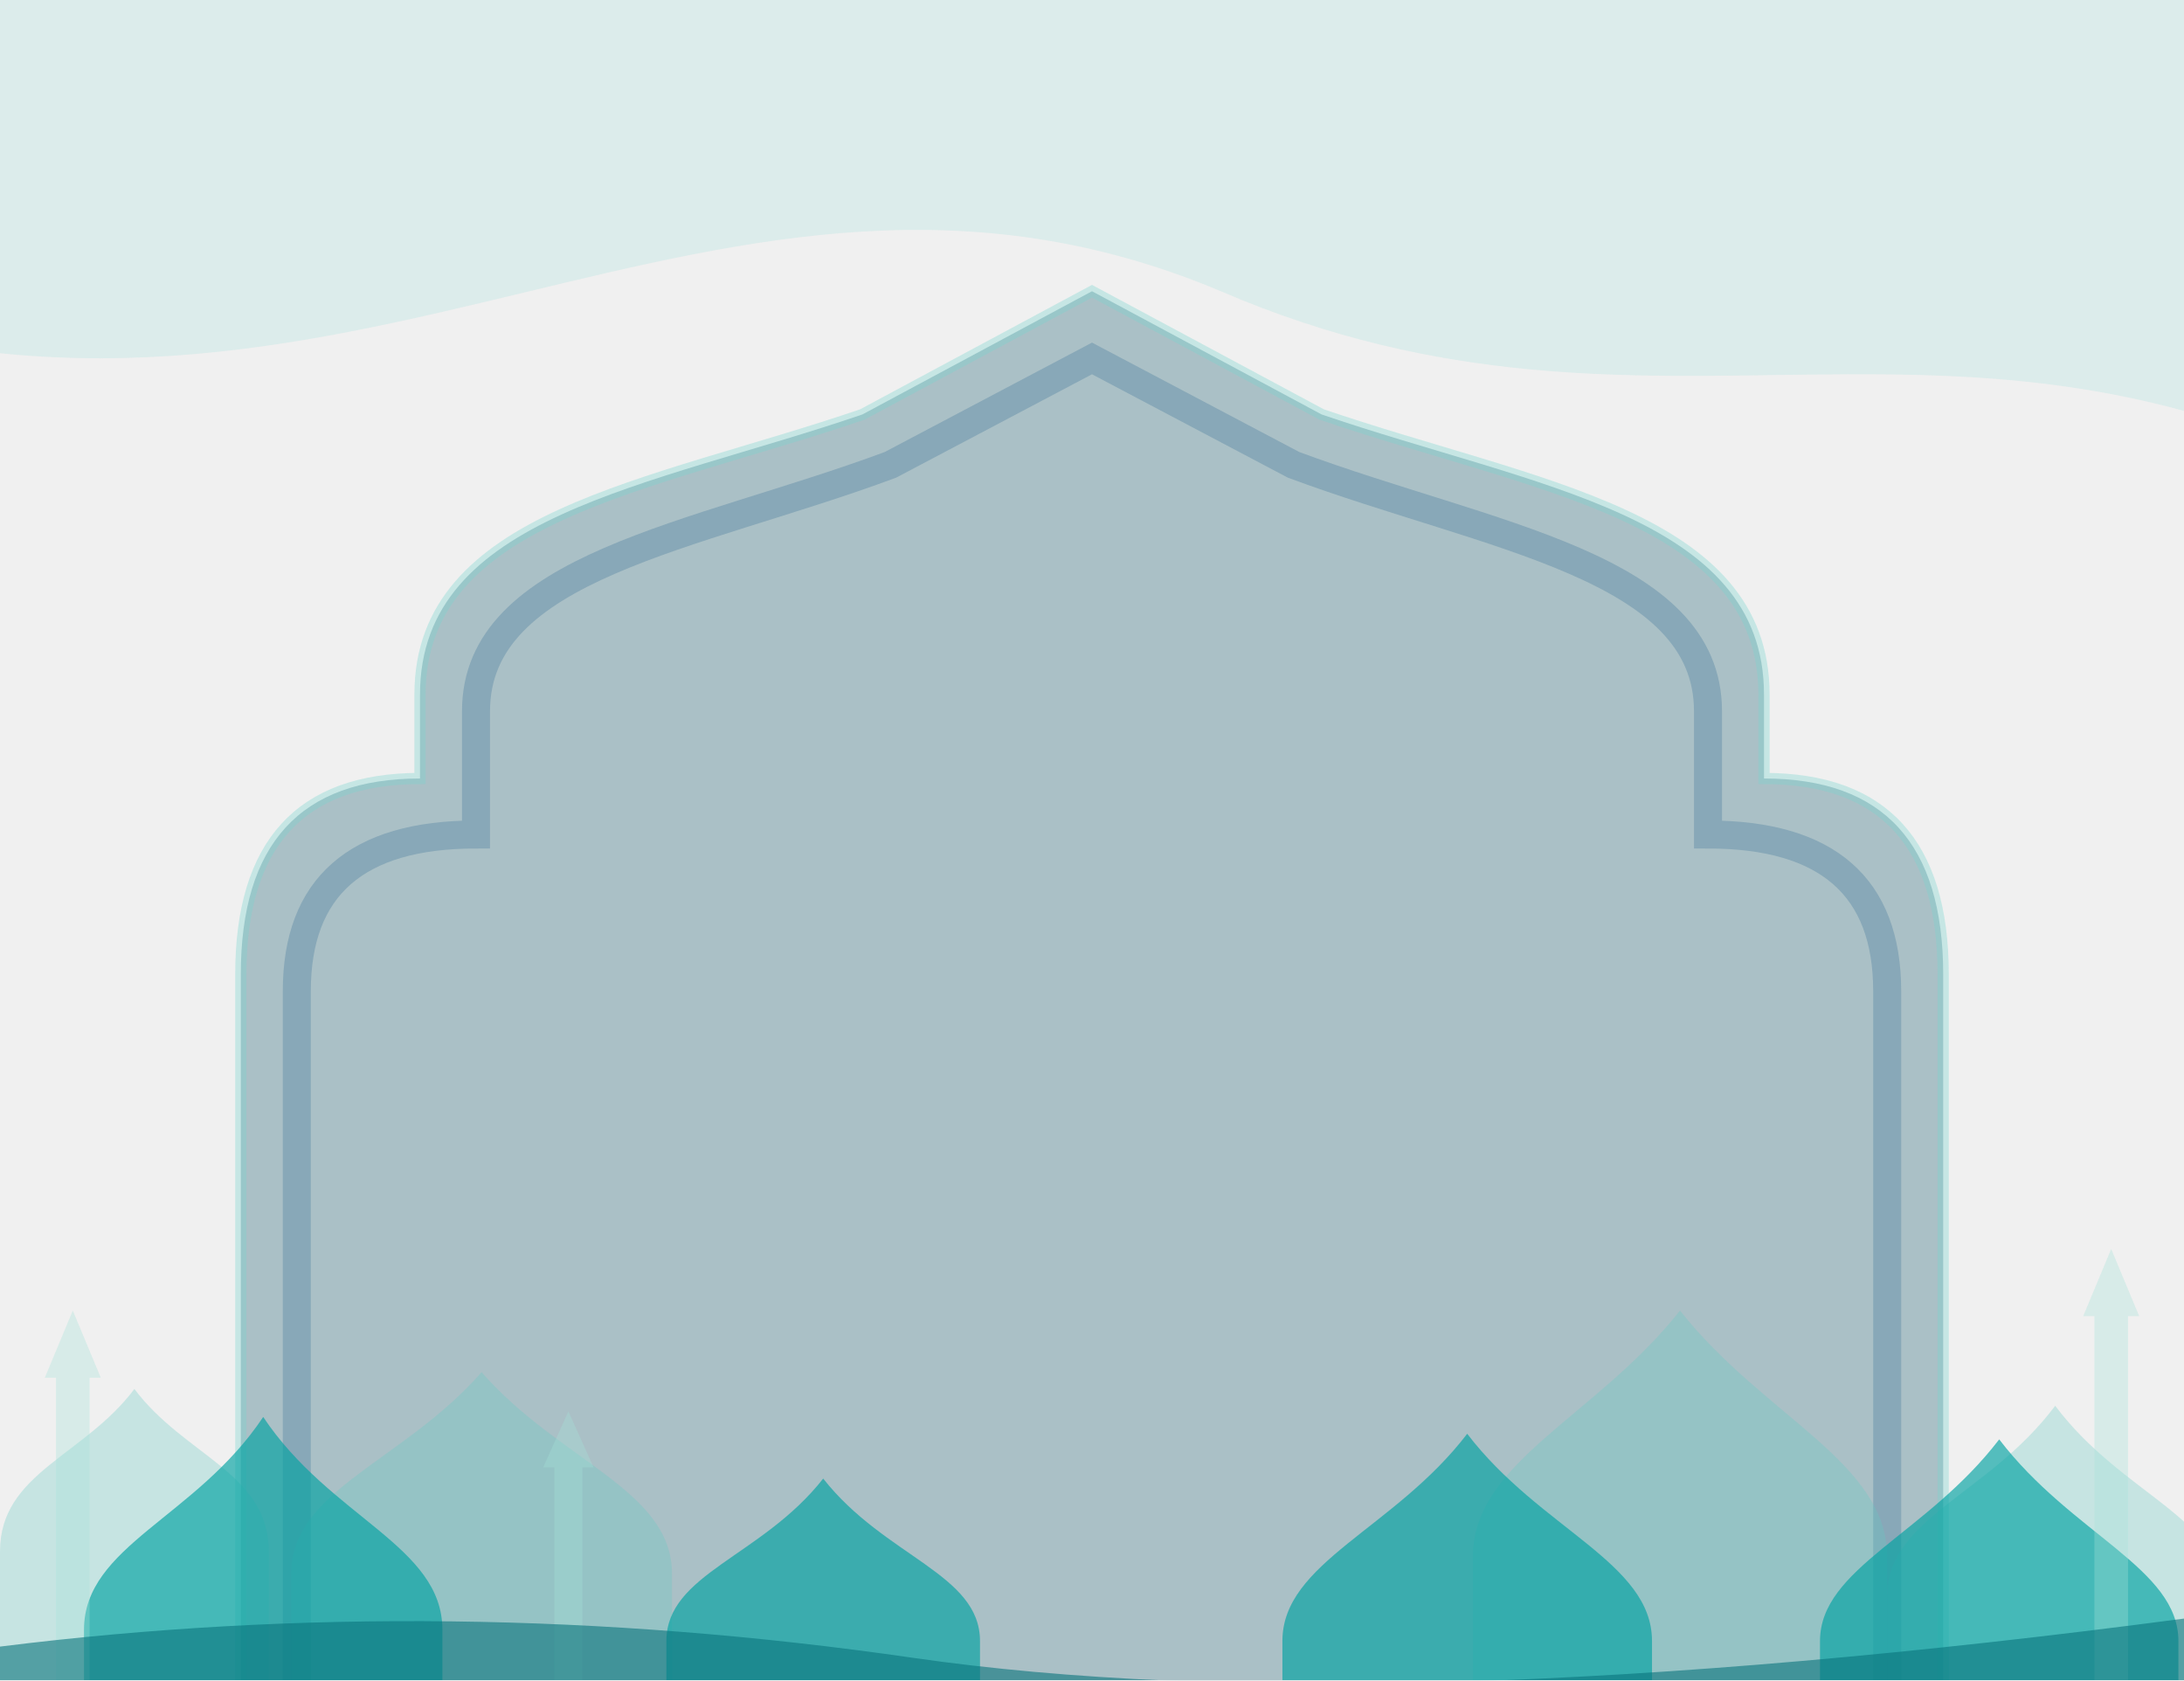
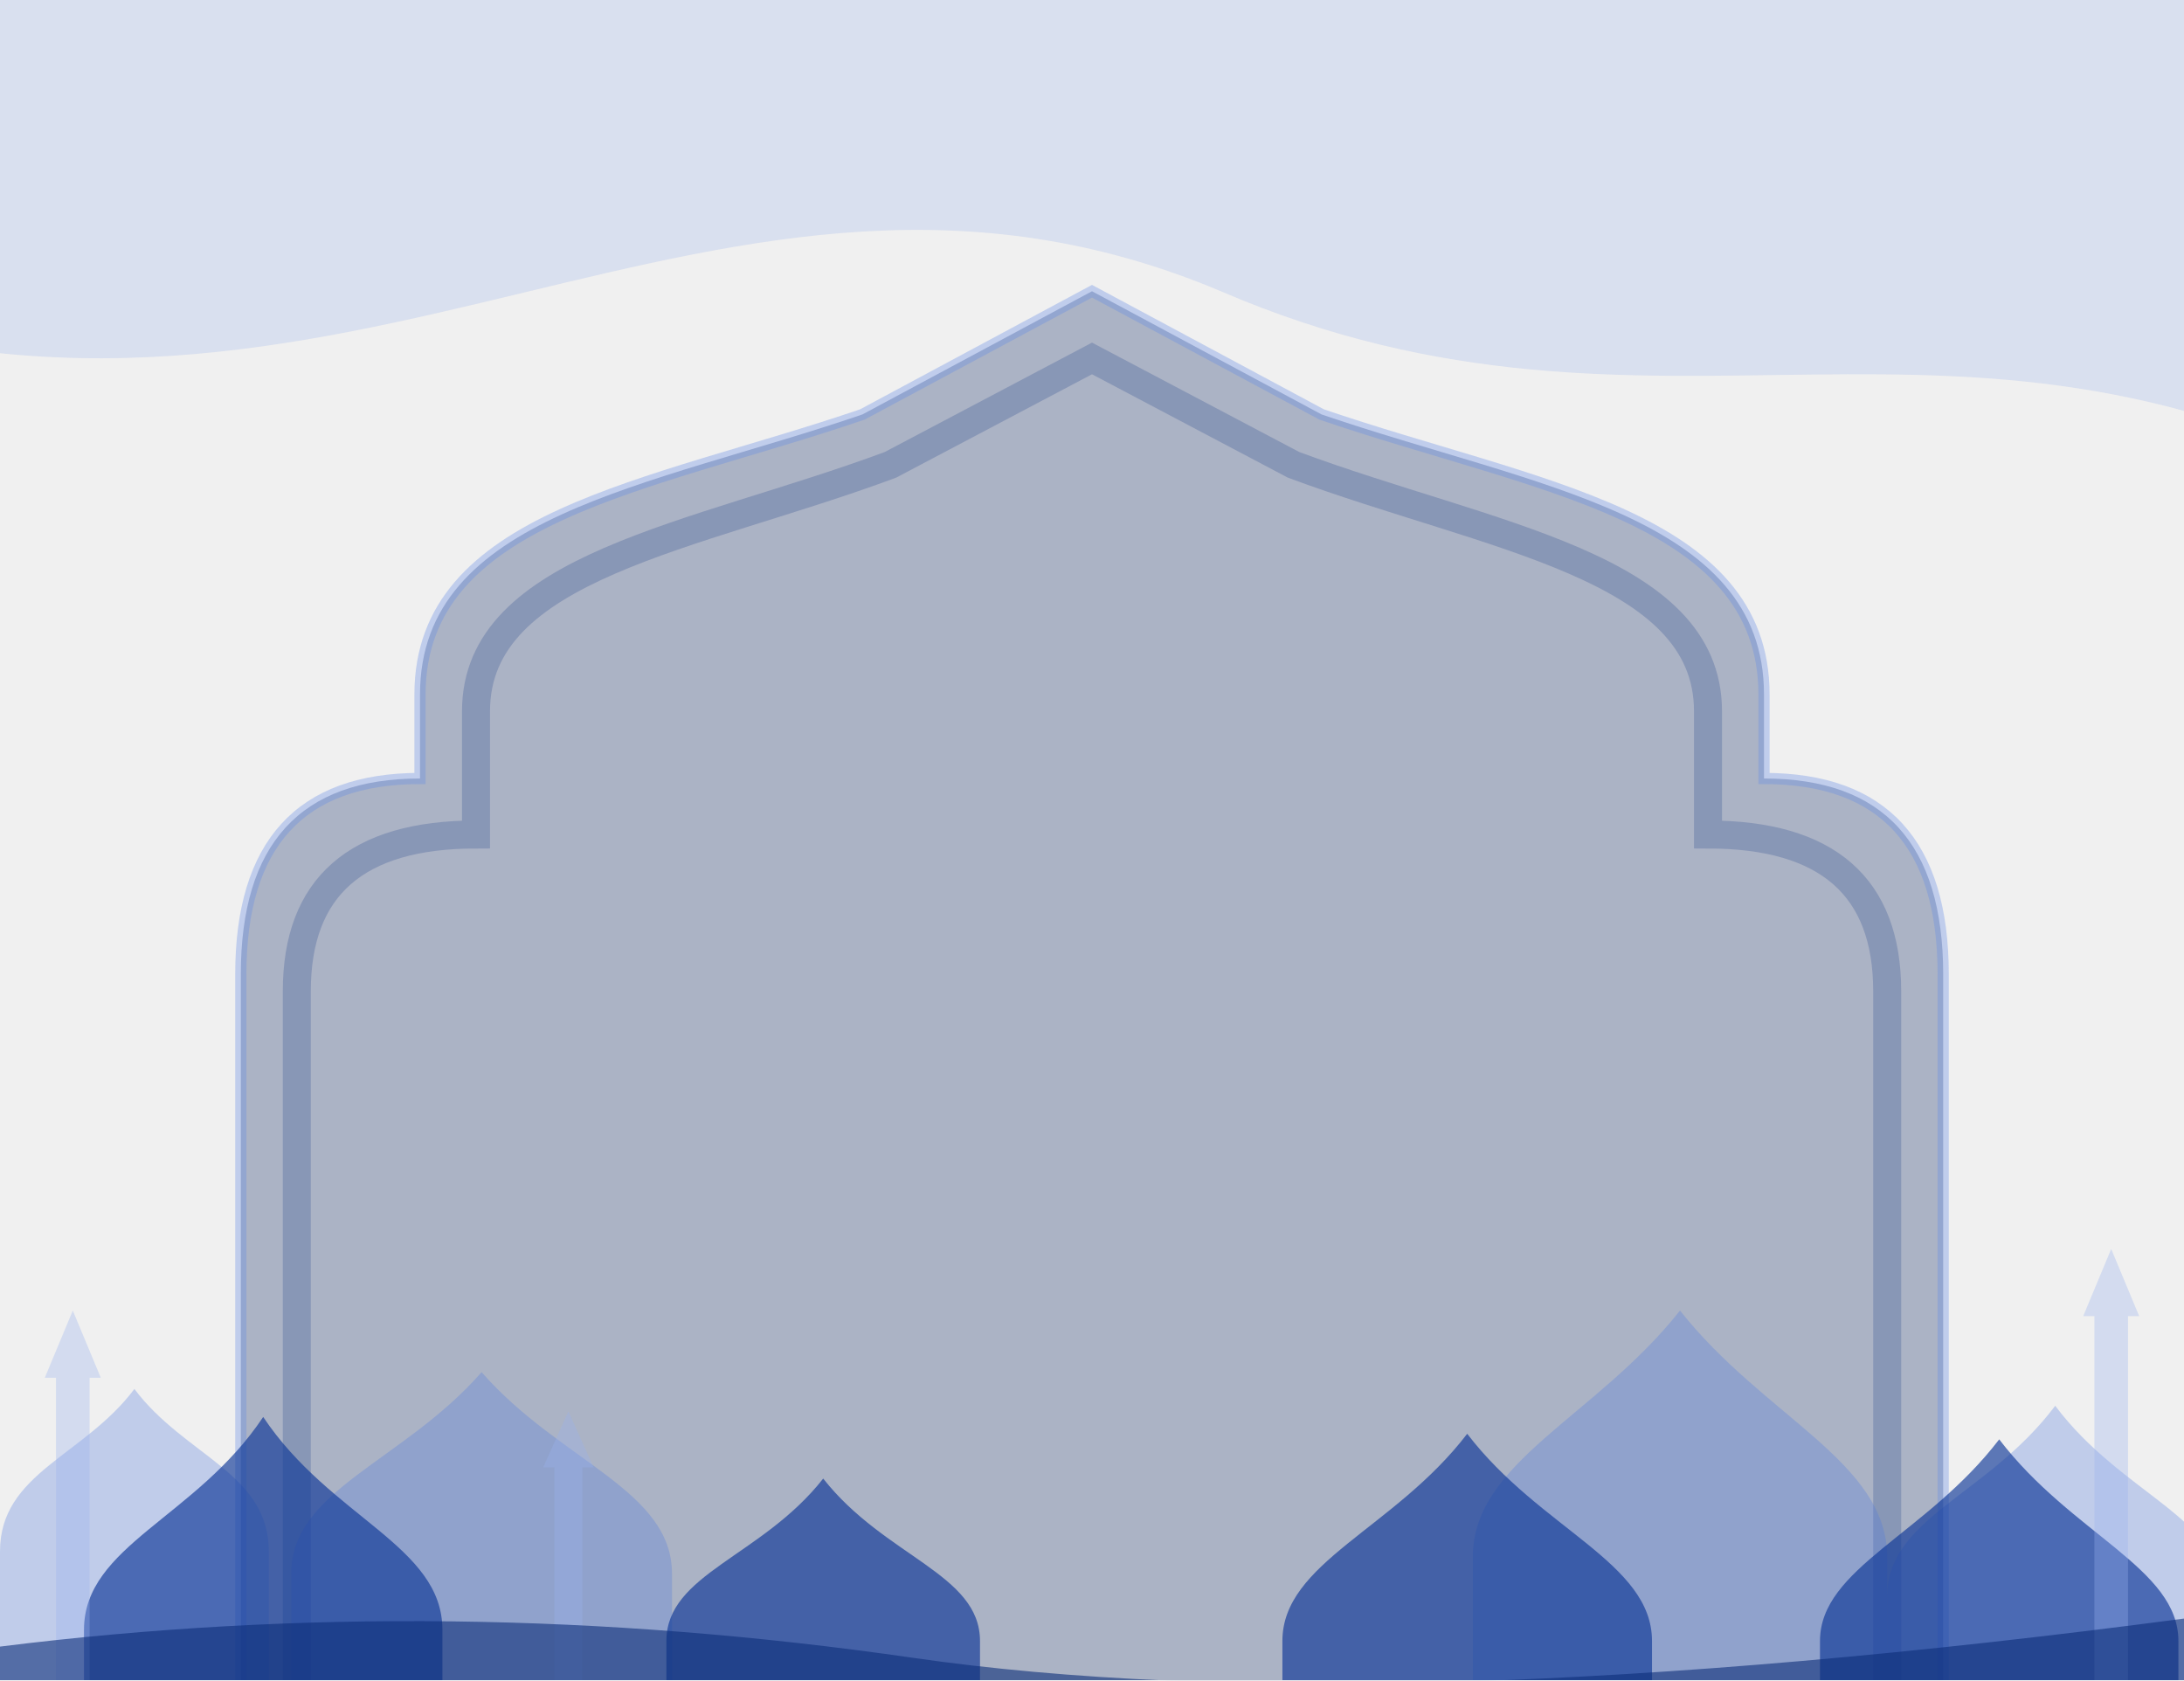
<svg xmlns="http://www.w3.org/2000/svg" width="390" height="300" viewBox="101 191 390 300" fill="none">
  <defs>
    <clipPath id="clip4_0_1">
      <rect width="390" height="300" fill="white" transform="translate(101 191)" />
    </clipPath>
  </defs>
  <g clip-path="url(#clip4_0_1)">
-     <path opacity="0.18" d="M61 191H531V281C451 236 398 277 319 243C229 205 163 281 61 245V191Z" fill="#80D8D2" />
-     <path opacity="0.3" d="M144 491V365C144 341.667 154.667 330 176 330V315C176 283 217 278 255 265L296 243L337 265C375 278 416 283 416 315V330C437.333 330 448 341.667 448 365V491H144Z" fill="#064F66" />
-     <path opacity="0.35" d="M144 491V365C144 341.667 154.667 330 176 330V315C176 283 217 278 255 265L296 243L337 265C375 278 416 283 416 315V330C437.333 330 448 341.667 448 365V491" stroke-width="2" stroke="#77D5CF" />
-     <path opacity="0.22" d="M154 491V368C154 349.333 164.667 340 186 340V318C186 292 225 287 260 274L296 255L332 274C367 287 406 292 406 318V340C427.333 340 438 349.333 438 368V491" stroke-width="5" stroke="#0D5183" />
+     <path opacity="0.18" d="M61 191H531V281C451 236 398 277 319 243C229 205 163 281 61 245V191Z" fill="#7194e7" />
+     <path opacity="0.3" d="M144 491V365C144 341.667 154.667 330 176 330V315C176 283 217 278 255 265L296 243L337 265C375 278 416 283 416 315V330C437.333 330 448 341.667 448 365V491H144Z" fill="#0a2462" />
+     <path opacity="0.35" d="M144 491V365C144 341.667 154.667 330 176 330V315C176 283 217 278 255 265L296 243L337 265C375 278 416 283 416 315V330C437.333 330 448 341.667 448 365V491" stroke-width="2" stroke="#678de5" />
+     <path opacity="0.22" d="M154 491V368C154 349.333 164.667 340 186 340V318C186 292 225 287 260 274L296 255L332 274C367 287 406 292 406 318V340C427.333 340 438 349.333 438 368V491" stroke-width="5" stroke="#0f3181" />
    <g opacity="0.3">
-       <path d="M101 491V468C101 454 116 451 125 439C134 451 149 454 149 468V491H101Z" fill="#65C9C3" />
-       <path d="M153 491V472C153 457 173 452 187 436C201 452 221 457 221 472V491H153Z" fill="#65C9C3" />
-       <path d="M364 491V469C364 452 386 444 401 425C416 444 438 452 438 469V491H364Z" fill="#65C9C3" />
-       <path d="M438 491V476C438 462 456 458 468 442C480 458 498 462 498 476V491H438Z" fill="#65C9C3" />
+       <path d="M101 491V468C101 454 116 451 125 439C134 451 149 454 149 468V491H101Z" fill="#4f7adf" />
+       <path d="M153 491V472C153 457 173 452 187 436C201 452 221 457 221 472V491H153Z" fill="#4f7adf" />
+       <path d="M364 491V469C364 452 386 444 401 425C416 444 438 452 438 469V491H364Z" fill="#4f7adf" />
+       <path d="M438 491V476C438 462 456 458 468 442C480 458 498 462 498 476V491H438Z" fill="#4f7adf" />
    </g>
    <g opacity="0.65">
-       <path d="M116 491V482C116 467 136 462 148 444C160 462 180 467 180 482V491H116Z" fill="#00A2A2" />
-       <path d="M220 491V484C220 472 237 469 248 455C259 469 276 472 276 484V491H220Z" fill="#00A2A2" />
-       <path d="M330 491V484C330 470 350 464 363 447C376 464 396 470 396 484V491H330Z" fill="#00A2A2" />
-       <path d="M426 491V484C426 471 445 465 458 448C471 465 490 471 490 484V491H426Z" fill="#00A2A2" />
+       <path d="M116 491V482C116 467 136 462 148 444C160 462 180 467 180 482V491H116Z" fill="#0c3596" />
+       <path d="M220 491V484C220 472 237 469 248 455C259 469 276 472 276 484V491H220Z" fill="#0c3596" />
+       <path d="M330 491V484C330 470 350 464 363 447C376 464 396 470 396 484V491H330Z" fill="#0c3596" />
+       <path d="M426 491V484C426 471 445 465 458 448C471 465 490 471 490 484V491H426Z" fill="#0c3596" />
    </g>
    <g opacity="0.33">
-       <path d="M111 491V437H117V491H111ZM109 437L114 425L119 437H109ZM475 491V426H481V491H475ZM473 426L478 414L483 426H473ZM200 491V453H205V491H200ZM198 453L202.5 443L207 453H198Z" fill="#A3E1D7" />
+       <path d="M111 491V437H117V491H111ZM109 437L114 425L119 437H109ZM475 491V426H481V491H475ZM473 426L478 414L483 426H473ZM200 491V453H205V491H200ZM198 453L202.5 443L207 453H198Z" fill="#97b1ed" />
    </g>
-     <path opacity="0.6" d="M101 485C154.333 478.333 208.667 479 264 487C319.333 495 395 492.667 491 480V491H101V485Z" fill="#08737C" />
+     <path opacity="0.6" d="M101 485C154.333 478.333 208.667 479 264 487C319.333 495 395 492.667 491 480V491H101V485Z" fill="#0c2d78" />
  </g>
</svg>
